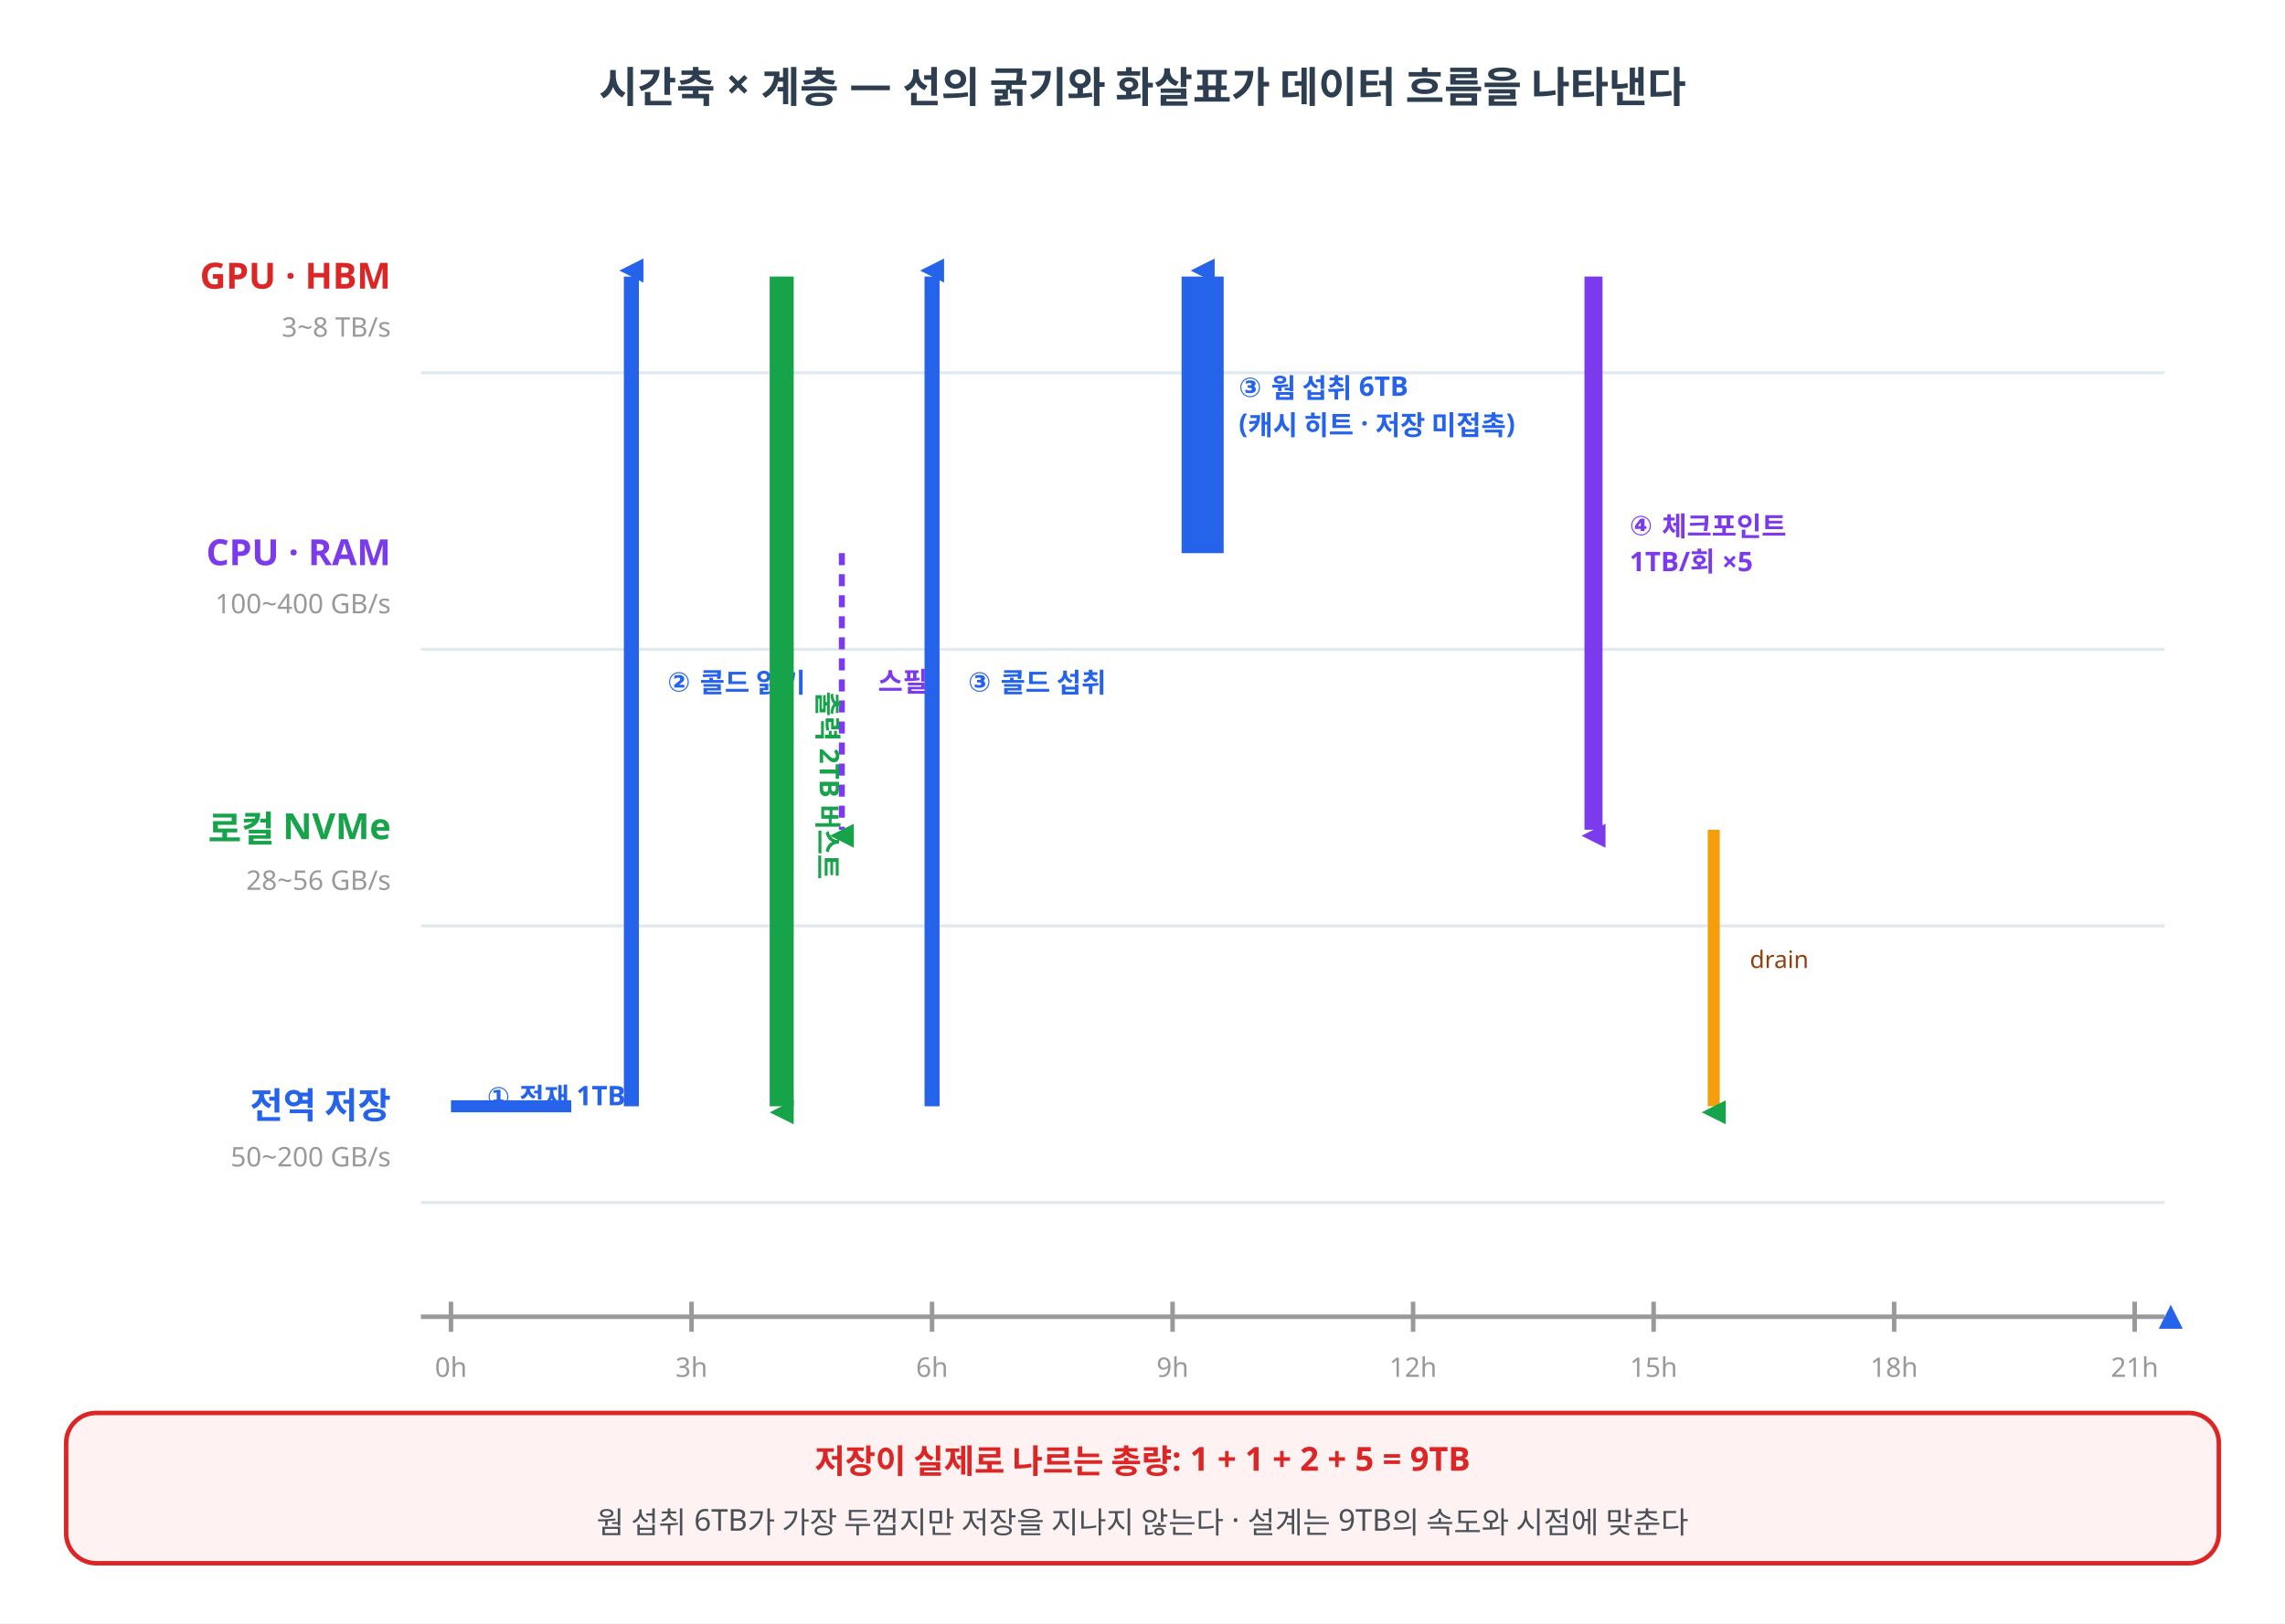
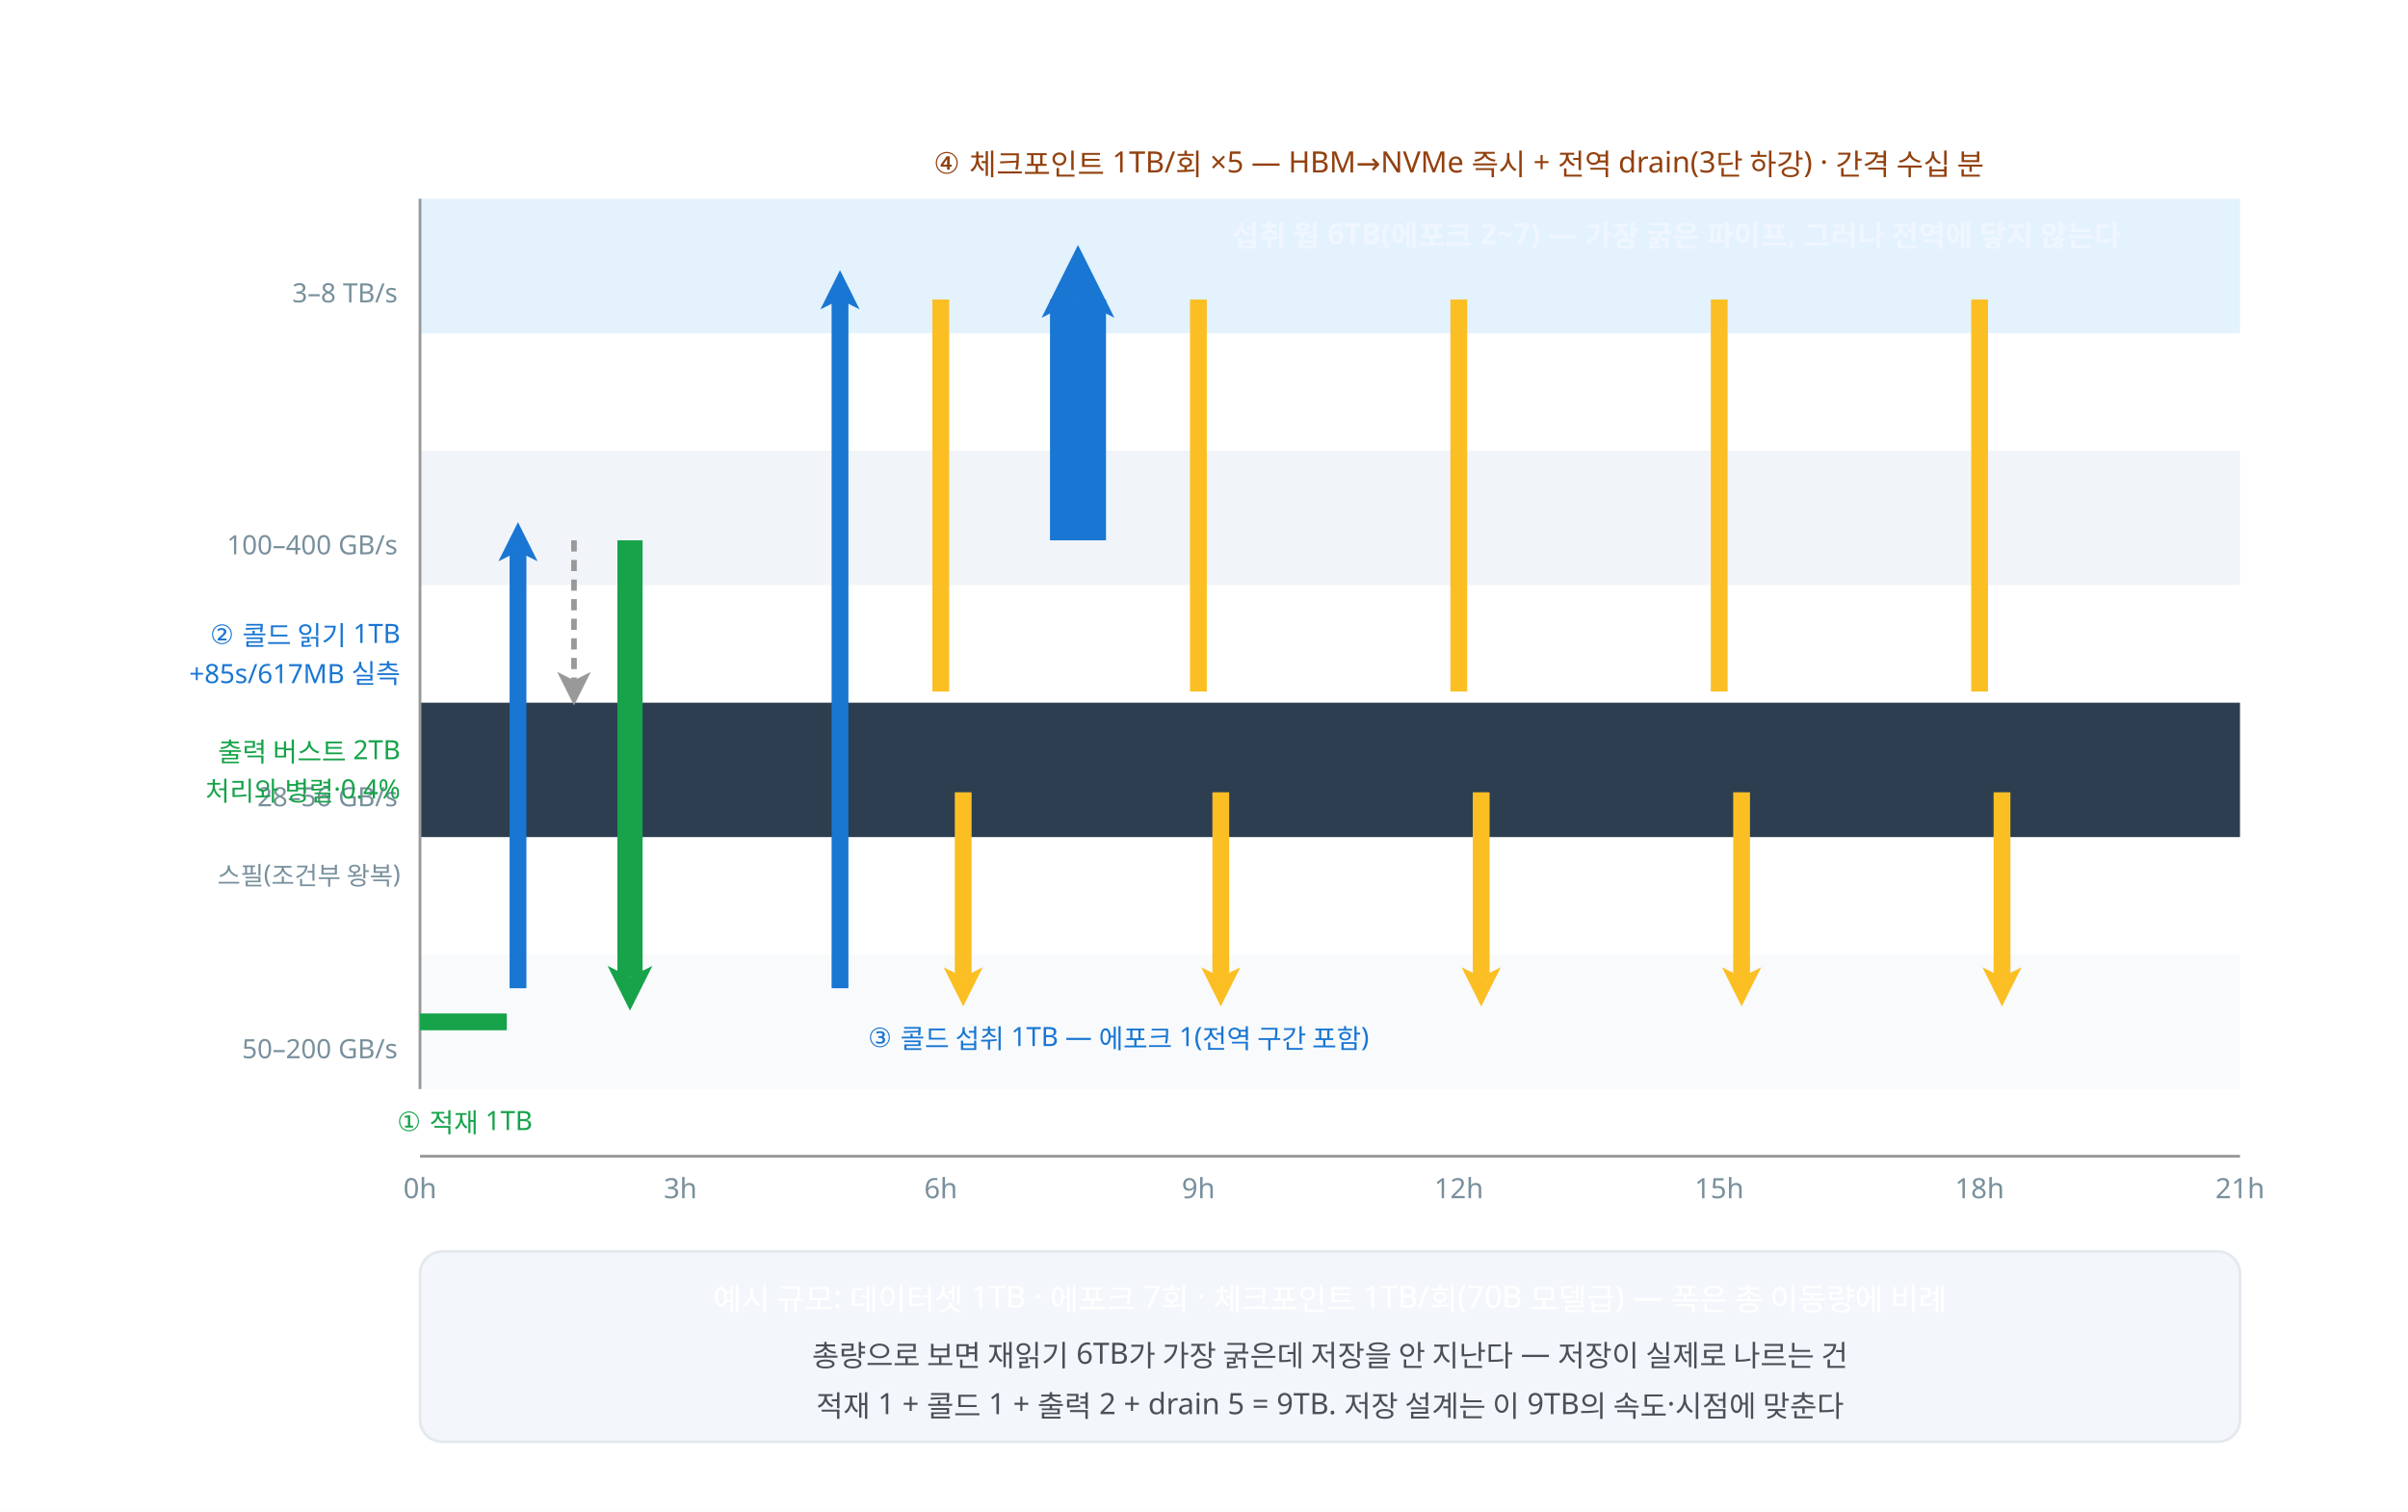
- <svg xmlns="http://www.w3.org/2000/svg" viewBox="0 0 760 540" width="760" role="img">
-   <style>text{font-family:'Noto Sans KR','Apple SD Gothic Neo','Malgun Gothic',system-ui,sans-serif}</style>
-   <rect x="0" y="0" width="760" height="540" fill="#ffffff" />
+ <svg xmlns="http://www.w3.org/2000/svg" viewBox="0 0 860 540" width="100%" role="img" aria-label="시간축 x 하드웨어 계층 통합 그림 - 선 폭은 데이터량">
+   <style>text{font-family:'Noto Sans KR','Apple SD Gothic Neo','Malgun Gothic',system-ui,sans-serif;}</style>
  <defs>
-     <marker id="flowUp" markerWidth="8" markerHeight="8" refX="2" refY="4" orient="auto" markerUnits="userSpaceOnUse">
-       <path d="M0 8 L4 0 L8 8 Z" fill="#2563eb" />
+     <marker id="tA6" markerWidth="14" markerHeight="14" refX="3.5" refY="7" orient="auto" markerUnits="userSpaceOnUse">
+       <path d="M0,0 L14,7 L0,14 L3.5,7 z" fill="#1976d2" />
    </marker>
-     <marker id="flowDown" markerWidth="8" markerHeight="8" refX="2" refY="4" orient="auto" markerUnits="userSpaceOnUse">
-       <path d="M0 0 L4 8 L8 0 Z" fill="#16a34a" />
+     <marker id="tA20" markerWidth="26" markerHeight="26" refX="6.5" refY="13" orient="auto" markerUnits="userSpaceOnUse">
+       <path d="M0,0 L26,13 L0,26 L6.5,13 z" fill="#1976d2" />
    </marker>
-     <marker id="ckpt" markerWidth="8" markerHeight="8" refX="2" refY="4" orient="auto" markerUnits="userSpaceOnUse">
-       <path d="M0 0 L4 8 L8 0 Z" fill="#7c3aed" />
+     <marker id="tB9" markerWidth="16" markerHeight="16" refX="4" refY="8" orient="auto" markerUnits="userSpaceOnUse">
+       <path d="M0,0 L16,8 L0,16 L4,8 z" fill="#16a34a" />
+     </marker>
+     <marker id="tC6" markerWidth="14" markerHeight="14" refX="3.5" refY="7" orient="auto" markerUnits="userSpaceOnUse">
+       <path d="M0,0 L14,7 L0,14 L3.5,7 z" fill="#fbbf24" />
+     </marker>
+     <marker id="tD2" markerWidth="12" markerHeight="12" refX="3" refY="6" orient="auto" markerUnits="userSpaceOnUse">
+       <path d="M0,0 L12,6 L0,12 L3,6 z" fill="#999999" />
    </marker>
  </defs>
-   <text x="380" y="34" font-size="14" font-weight="700" fill="#2c3e50" text-anchor="middle">시간축 × 계층 — 선의 굵기와 화살표가 데이터 흐름을 나타낸다</text>
-   <line x1="140" y1="124" x2="720" y2="124" stroke="#e2e8f0" stroke-width="1" />
-   <text x="130" y="96.0" font-size="12" font-weight="700" fill="#dc2626" text-anchor="end">GPU · HBM</text>
-   <text x="130" y="112.0" font-size="9" fill="#999999" text-anchor="end">3~8 TB/s</text>
-   <line x1="140" y1="216" x2="720" y2="216" stroke="#e2e8f0" stroke-width="1" />
-   <text x="130" y="188.0" font-size="12" font-weight="700" fill="#7c3aed" text-anchor="end">CPU · RAM</text>
-   <text x="130" y="204.0" font-size="9" fill="#999999" text-anchor="end">100~400 GB/s</text>
-   <line x1="140" y1="308" x2="720" y2="308" stroke="#e2e8f0" stroke-width="1" />
-   <text x="130" y="280.0" font-size="12" font-weight="700" fill="#16a34a" text-anchor="end">로컬 NVMe</text>
-   <text x="130" y="296.0" font-size="9" fill="#999999" text-anchor="end">28~56 GB/s</text>
-   <line x1="140" y1="400" x2="720" y2="400" stroke="#e2e8f0" stroke-width="1" />
-   <text x="130" y="372.0" font-size="12" font-weight="700" fill="#2563eb" text-anchor="end">전역 저장</text>
-   <text x="130" y="388.0" font-size="9" fill="#999999" text-anchor="end">50~200 GB/s</text>
-   <line x1="140" y1="438" x2="720" y2="438" stroke="#999999" stroke-width="1.5" marker-end="url(#flowUp)" />
-   <line x1="150" y1="433" x2="150" y2="443" stroke="#999999" stroke-width="1.5" />
-   <text x="150" y="458" font-size="9" fill="#999999" text-anchor="middle">0h</text>
-   <line x1="230" y1="433" x2="230" y2="443" stroke="#999999" stroke-width="1.5" />
-   <text x="230" y="458" font-size="9" fill="#999999" text-anchor="middle">3h</text>
-   <line x1="310" y1="433" x2="310" y2="443" stroke="#999999" stroke-width="1.5" />
-   <text x="310" y="458" font-size="9" fill="#999999" text-anchor="middle">6h</text>
-   <line x1="390" y1="433" x2="390" y2="443" stroke="#999999" stroke-width="1.5" />
-   <text x="390" y="458" font-size="9" fill="#999999" text-anchor="middle">9h</text>
-   <line x1="470" y1="433" x2="470" y2="443" stroke="#999999" stroke-width="1.5" />
-   <text x="470" y="458" font-size="9" fill="#999999" text-anchor="middle">12h</text>
-   <line x1="550" y1="433" x2="550" y2="443" stroke="#999999" stroke-width="1.5" />
-   <text x="550" y="458" font-size="9" fill="#999999" text-anchor="middle">15h</text>
-   <line x1="630" y1="433" x2="630" y2="443" stroke="#999999" stroke-width="1.5" />
-   <text x="630" y="458" font-size="9" fill="#999999" text-anchor="middle">18h</text>
-   <line x1="710" y1="433" x2="710" y2="443" stroke="#999999" stroke-width="1.5" />
-   <text x="710" y="458" font-size="9" fill="#999999" text-anchor="middle">21h</text>
-   <line x1="150" y1="368.0" x2="190" y2="368.0" stroke="#2563eb" stroke-width="4" />
-   <text x="162" y="368.0" font-size="9" fill="#2563eb" font-weight="700">① 적재 1TB</text>
-   <line x1="210" y1="368.0" x2="210" y2="92.0" stroke="#2563eb" stroke-width="5" marker-end="url(#flowUp)" />
-   <text x="222" y="230.0" font-size="9" fill="#2563eb" font-weight="700">② 콜드 읽기</text>
-   <line x1="260" y1="92.0" x2="260" y2="368.0" stroke="#16a34a" stroke-width="8" marker-end="url(#flowDown)" />
-   <line x1="310" y1="368.0" x2="310" y2="92.0" stroke="#2563eb" stroke-width="5" marker-end="url(#flowUp)" />
-   <text x="322" y="230.0" font-size="9" fill="#2563eb" font-weight="700">③ 콜드 섭취</text>
-   <line x1="400" y1="184.0" x2="400" y2="92.0" stroke="#2563eb" stroke-width="14" marker-end="url(#flowUp)" />
-   <text x="412" y="132.0" font-size="9" fill="#2563eb" font-weight="700">③ 웜 섭취 6TB</text>
-   <text x="412" y="144.0" font-size="9" fill="#2563eb" font-weight="700">(캐시 히트 · 저장 미접촉)</text>
-   <line x1="530" y1="92.0" x2="530" y2="276.0" stroke="#7c3aed" stroke-width="6" marker-end="url(#ckpt)" />
-   <text x="542" y="178.0" font-size="9" fill="#7c3aed" font-weight="700">④ 체크포인트</text>
-   <text x="542" y="190.0" font-size="9" fill="#7c3aed" font-weight="700">1TB/회 ×5</text>
-   <line x1="570" y1="276.0" x2="570" y2="368.0" stroke="#f59e0b" stroke-width="4" marker-end="url(#flowDown)" />
-   <line x1="280" y1="184.0" x2="280" y2="276.0" stroke="#7c3aed" stroke-width="2" stroke-dasharray="4,3" marker-end="url(#flowDown)" />
-   <text x="292" y="230.0" font-size="9" fill="#7c3aed" font-weight="700">스필</text>
-   <text x="272" y="230.0" font-size="9" fill="#16a34a" font-weight="700" transform="rotate(90 272 230.0)">출력 2TB 버스트</text>
-   <text x="582" y="322.0" font-size="8" fill="#92400e">drain</text>
-   <rect x="22" y="470" width="716" height="50" rx="10" fill="#fef2f2" stroke="#dc2626" stroke-width="1.5" />
-   <text x="380" y="490" font-size="11" font-weight="700" fill="#dc2626" text-anchor="middle">저장이 실제로 나르는 총량: 1 + 1 + 2 + 5 = 9TB</text>
-   <text x="380" y="510" font-size="10" fill="#495057" text-anchor="middle">웜 섭취 6TB가 가장 두껍지만 저장을 지나지 않는다 · 설계는 9TB의 속도와 시점에 맞춘다</text>
+   <rect x="0" y="0" width="860" height="540" fill="#ffffff" />
+   <text x="440" y="28" font-size="15" fill="#ffffff" text-anchor="middle">시간축 × 하드웨어 계층 — 선의 굵기 = 이동 데이터량</text>
+   <rect x="150" y="71" width="650" height="48" fill="#e3f2fd" />
+   <rect x="150" y="161" width="650" height="48" fill="#f1f5f9" />
+   <rect x="150" y="251" width="650" height="48" fill="#2c3e50" />
+   <rect x="150" y="341" width="650" height="48" fill="#f8fafc" />
+   <path d="M150,71 L150,389" stroke="#999999" />
+   <path d="M150,413 L800,413" stroke="#999999" />
+   <text x="142" y="90" font-size="12" fill="#ffffff" text-anchor="end" font-weight="bold">GPU · HBM</text>
+   <text x="142" y="108" font-size="9.5" fill="#78909c" text-anchor="end">3–8 TB/s</text>
+   <text x="142" y="180" font-size="12" fill="#ffffff" text-anchor="end" font-weight="bold">CPU · RAM</text>
+   <text x="142" y="198" font-size="9.5" fill="#78909c" text-anchor="end">100–400 GB/s</text>
+   <text x="142" y="270" font-size="12" fill="#ffffff" text-anchor="end" font-weight="bold">로컬 NVMe</text>
+   <text x="142" y="288" font-size="9.5" fill="#78909c" text-anchor="end">28–56 GB/s</text>
+   <text x="142" y="360" font-size="12" fill="#ffffff" text-anchor="end" font-weight="bold">전역 저장</text>
+   <text x="142" y="378" font-size="9.5" fill="#78909c" text-anchor="end">50–200 GB/s</text>
+   <text x="150" y="428" font-size="10" fill="#78909c" text-anchor="middle">0h</text>
+   <text x="243" y="428" font-size="10" fill="#78909c" text-anchor="middle">3h</text>
+   <text x="336" y="428" font-size="10" fill="#78909c" text-anchor="middle">6h</text>
+   <text x="428" y="428" font-size="10" fill="#78909c" text-anchor="middle">9h</text>
+   <text x="521" y="428" font-size="10" fill="#78909c" text-anchor="middle">12h</text>
+   <text x="614" y="428" font-size="10" fill="#78909c" text-anchor="middle">15h</text>
+   <text x="707" y="428" font-size="10" fill="#78909c" text-anchor="middle">18h</text>
+   <text x="800" y="428" font-size="10" fill="#78909c" text-anchor="middle">21h</text>
+   <rect x="150" y="362" width="31" height="6" fill="#16a34a" />
+   <text x="166" y="404" font-size="9.5" fill="#16a34a" text-anchor="middle">① 적재 1TB</text>
+   <path d="M185,353 L185,197" stroke="#1976d2" stroke-width="6" fill="none" marker-end="url(#tA6)" />
+   <text x="143" y="230" font-size="9.5" fill="#1976d2" text-anchor="end">② 콜드 읽기 1TB</text>
+   <text x="143" y="244" font-size="9.5" fill="#1976d2" text-anchor="end">+85s/617MB 실측</text>
+   <path d="M225,193 L225,349" stroke="#16a34a" stroke-width="9" fill="none" marker-end="url(#tB9)" />
+   <text x="143" y="272" font-size="9.5" fill="#16a34a" text-anchor="end">출력 버스트 2TB</text>
+   <text x="143" y="286" font-size="9.5" fill="#16a34a" text-anchor="end">처리와 병렬·0.4%</text>
+   <path d="M205,193 L205,243" stroke="#999999" stroke-width="2" stroke-dasharray="4,3" fill="none" marker-end="url(#tD2)" />
+   <text x="143" y="316" font-size="9" fill="#78909c" text-anchor="end">스필(조건부 왕복)</text>
+   <path d="M300,353 L300,107" stroke="#1976d2" stroke-width="6" fill="none" marker-end="url(#tA6)" />
+   <text x="310" y="374" font-size="9.5" fill="#1976d2">③ 콜드 섭취 1TB — 에포크 1(전역 구간 포함)</text>
+   <path d="M385,193 L385,107" stroke="#1976d2" stroke-width="20" fill="none" marker-end="url(#tA20)" />
+   <text x="440" y="88" font-size="10.5" fill="#eff6ff" font-weight="bold">섭취 웜 6TB(에포크 2~7) — 가장 굵은 파이프, 그러나 전역에 닿지 않는다</text>
+   <g stroke="#fbbf24" fill="none">
+     <path d="M336,107 L336,247" stroke-width="6" />
+     <path d="M344,283 L344,349" stroke-width="6" marker-end="url(#tC6)" />
+     <path d="M428,107 L428,247" stroke-width="6" />
+     <path d="M436,283 L436,349" stroke-width="6" marker-end="url(#tC6)" />
+     <path d="M521,107 L521,247" stroke-width="6" />
+     <path d="M529,283 L529,349" stroke-width="6" marker-end="url(#tC6)" />
+     <path d="M614,107 L614,247" stroke-width="6" />
+     <path d="M622,283 L622,349" stroke-width="6" marker-end="url(#tC6)" />
+     <path d="M707,107 L707,247" stroke-width="6" />
+     <path d="M715,283 L715,349" stroke-width="6" marker-end="url(#tC6)" />
+   </g>
+   <text x="521" y="62" font-size="10.5" fill="#92400e" text-anchor="middle">④ 체크포인트 1TB/회 ×5 — HBM→NVMe 즉시 + 전역 drain(3단 하강) · 간격 수십 분</text>
+   <rect x="150" y="447" width="650" height="68" rx="8" fill="#f3f7fb" stroke="#e4e9ee" />
+   <text x="475" y="468" font-size="11" fill="#ffffff" text-anchor="middle">예시 규모: 데이터셋 1TB · 에포크 7회 · 체크포인트 1TB/회(70B 모델급) — 폭은 총 이동량에 비례</text>
+   <text x="475" y="488" font-size="10.5" fill="#495057" text-anchor="middle">총량으로 보면 재읽기 6TB가 가장 굵은데 저장을 안 지난다 — 저장이 실제로 나르는 건</text>
+   <text x="475" y="506" font-size="10.5" fill="#495057" text-anchor="middle">적재 1 + 콜드 1 + 출력 2 + drain 5 = 9TB. 저장 설계는 이 9TB의 속도·시점에 맞춘다</text>
</svg>
